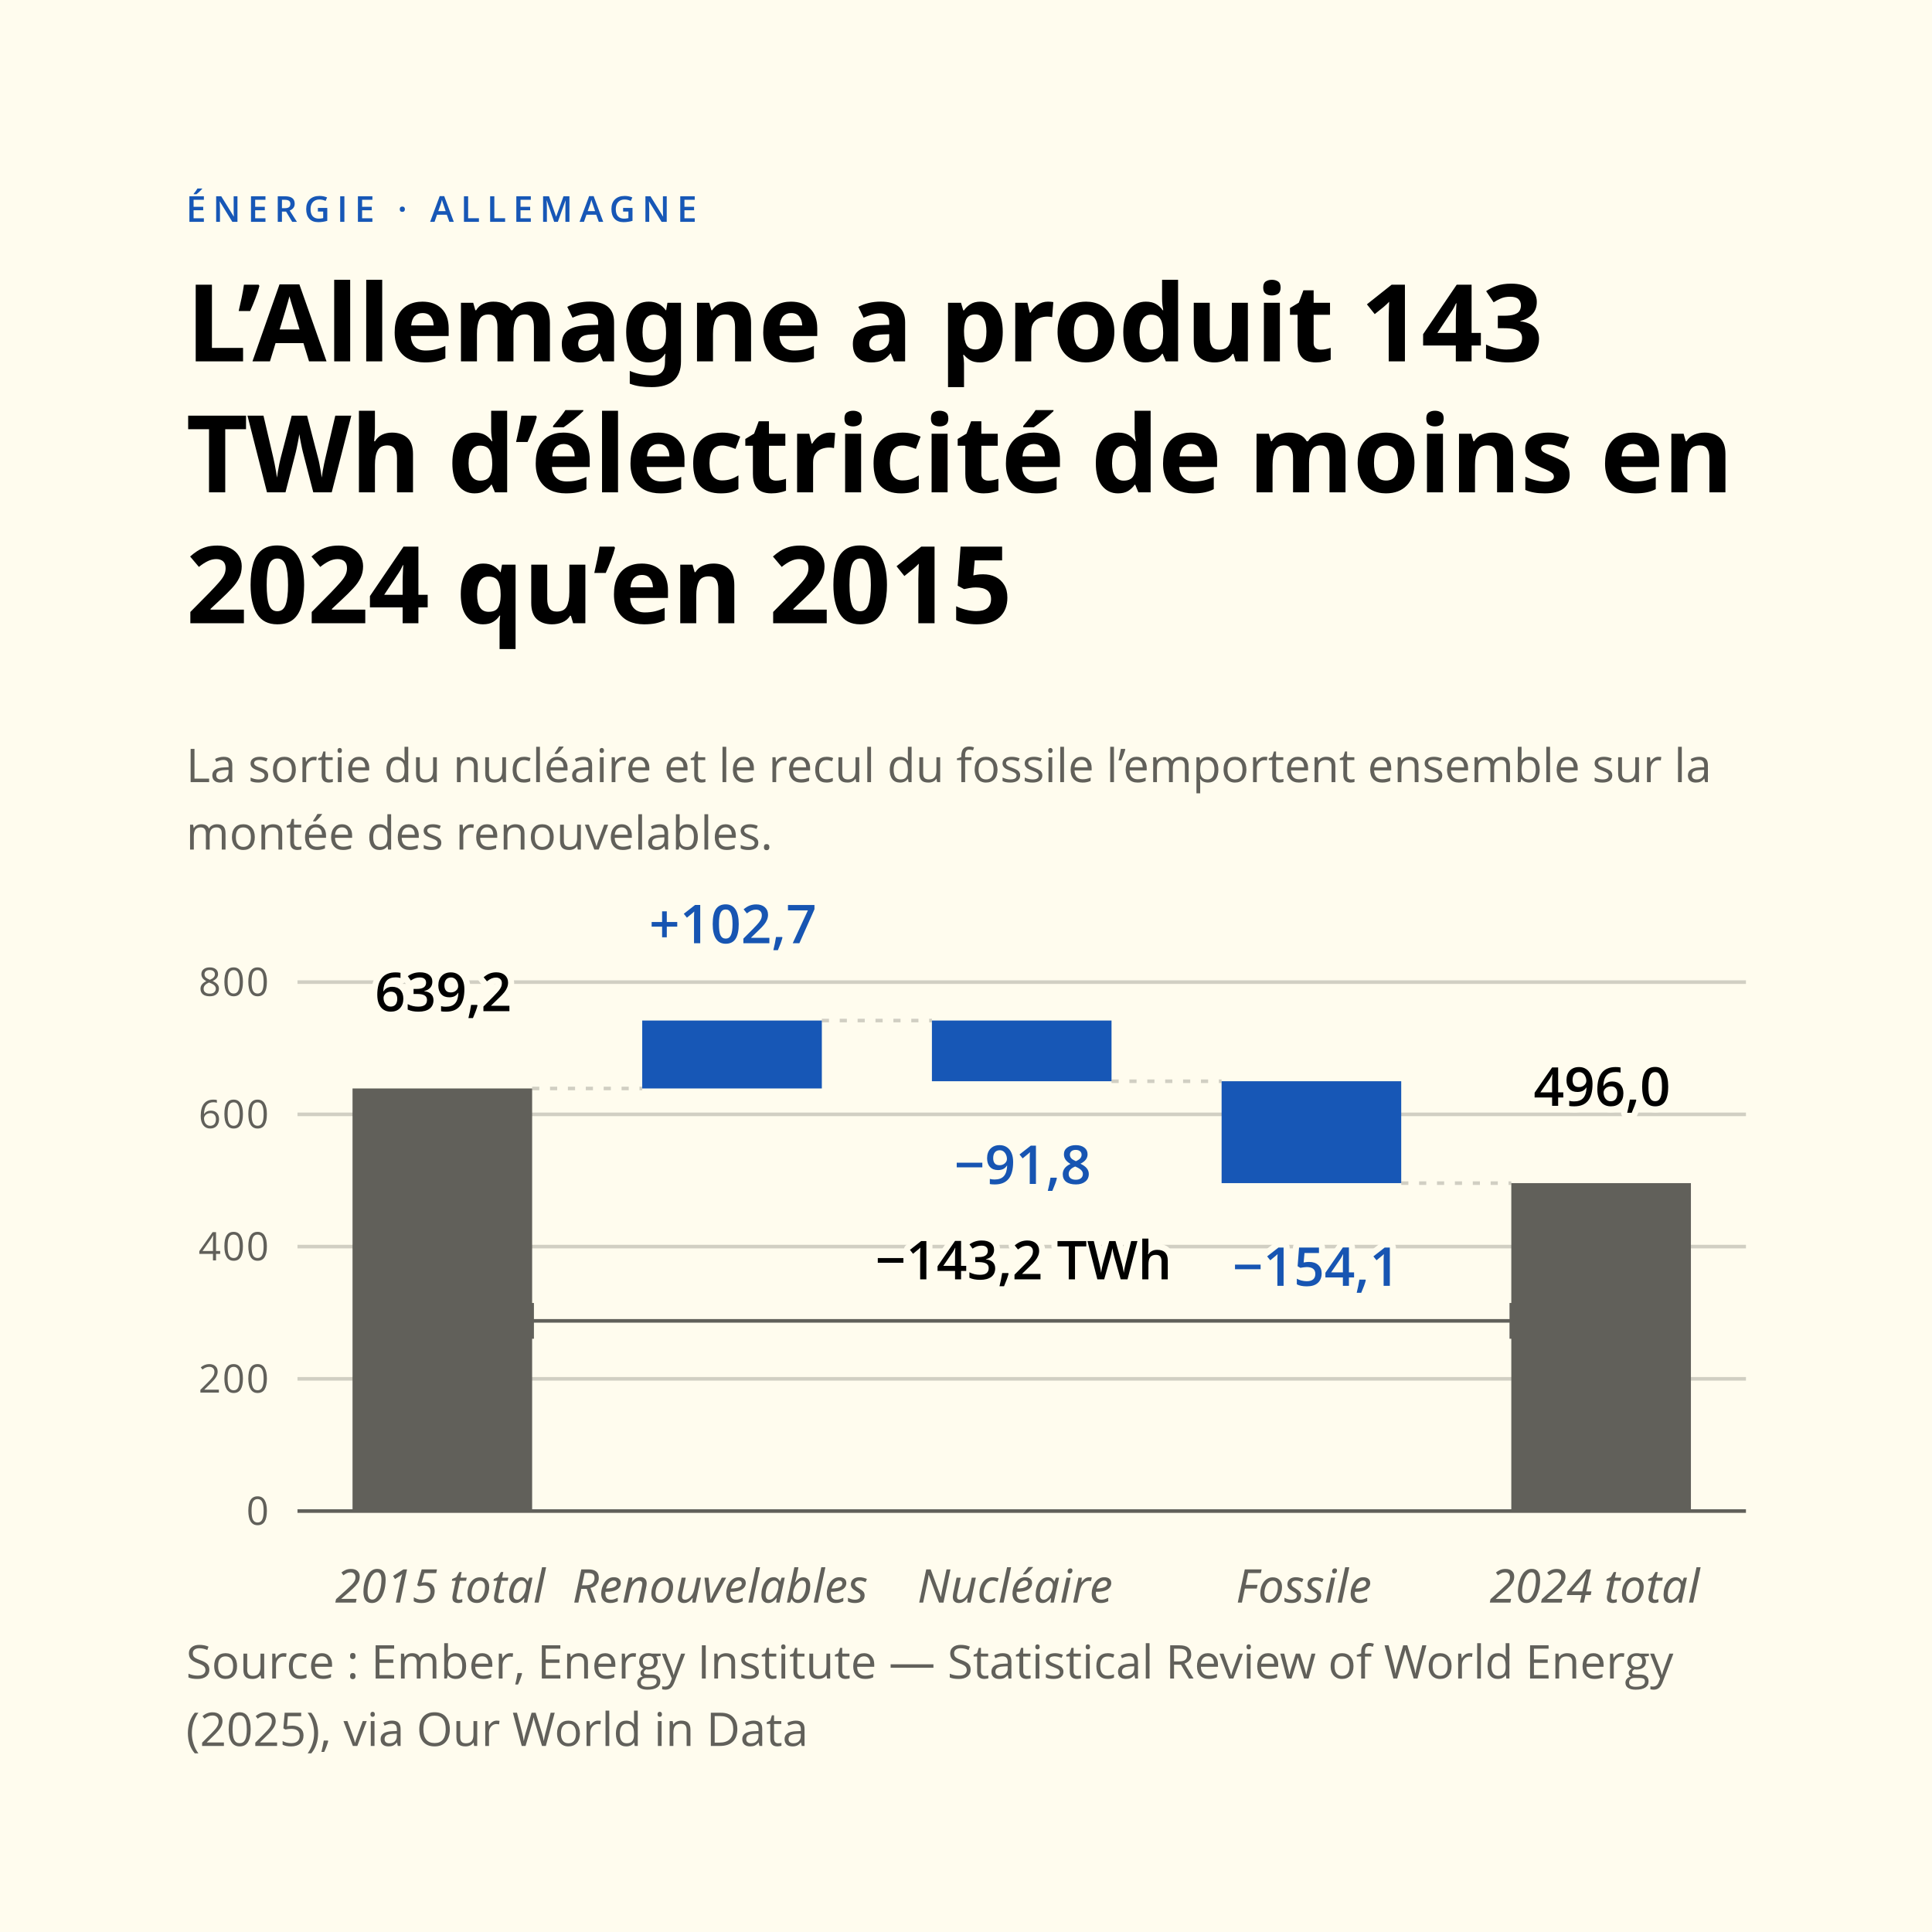
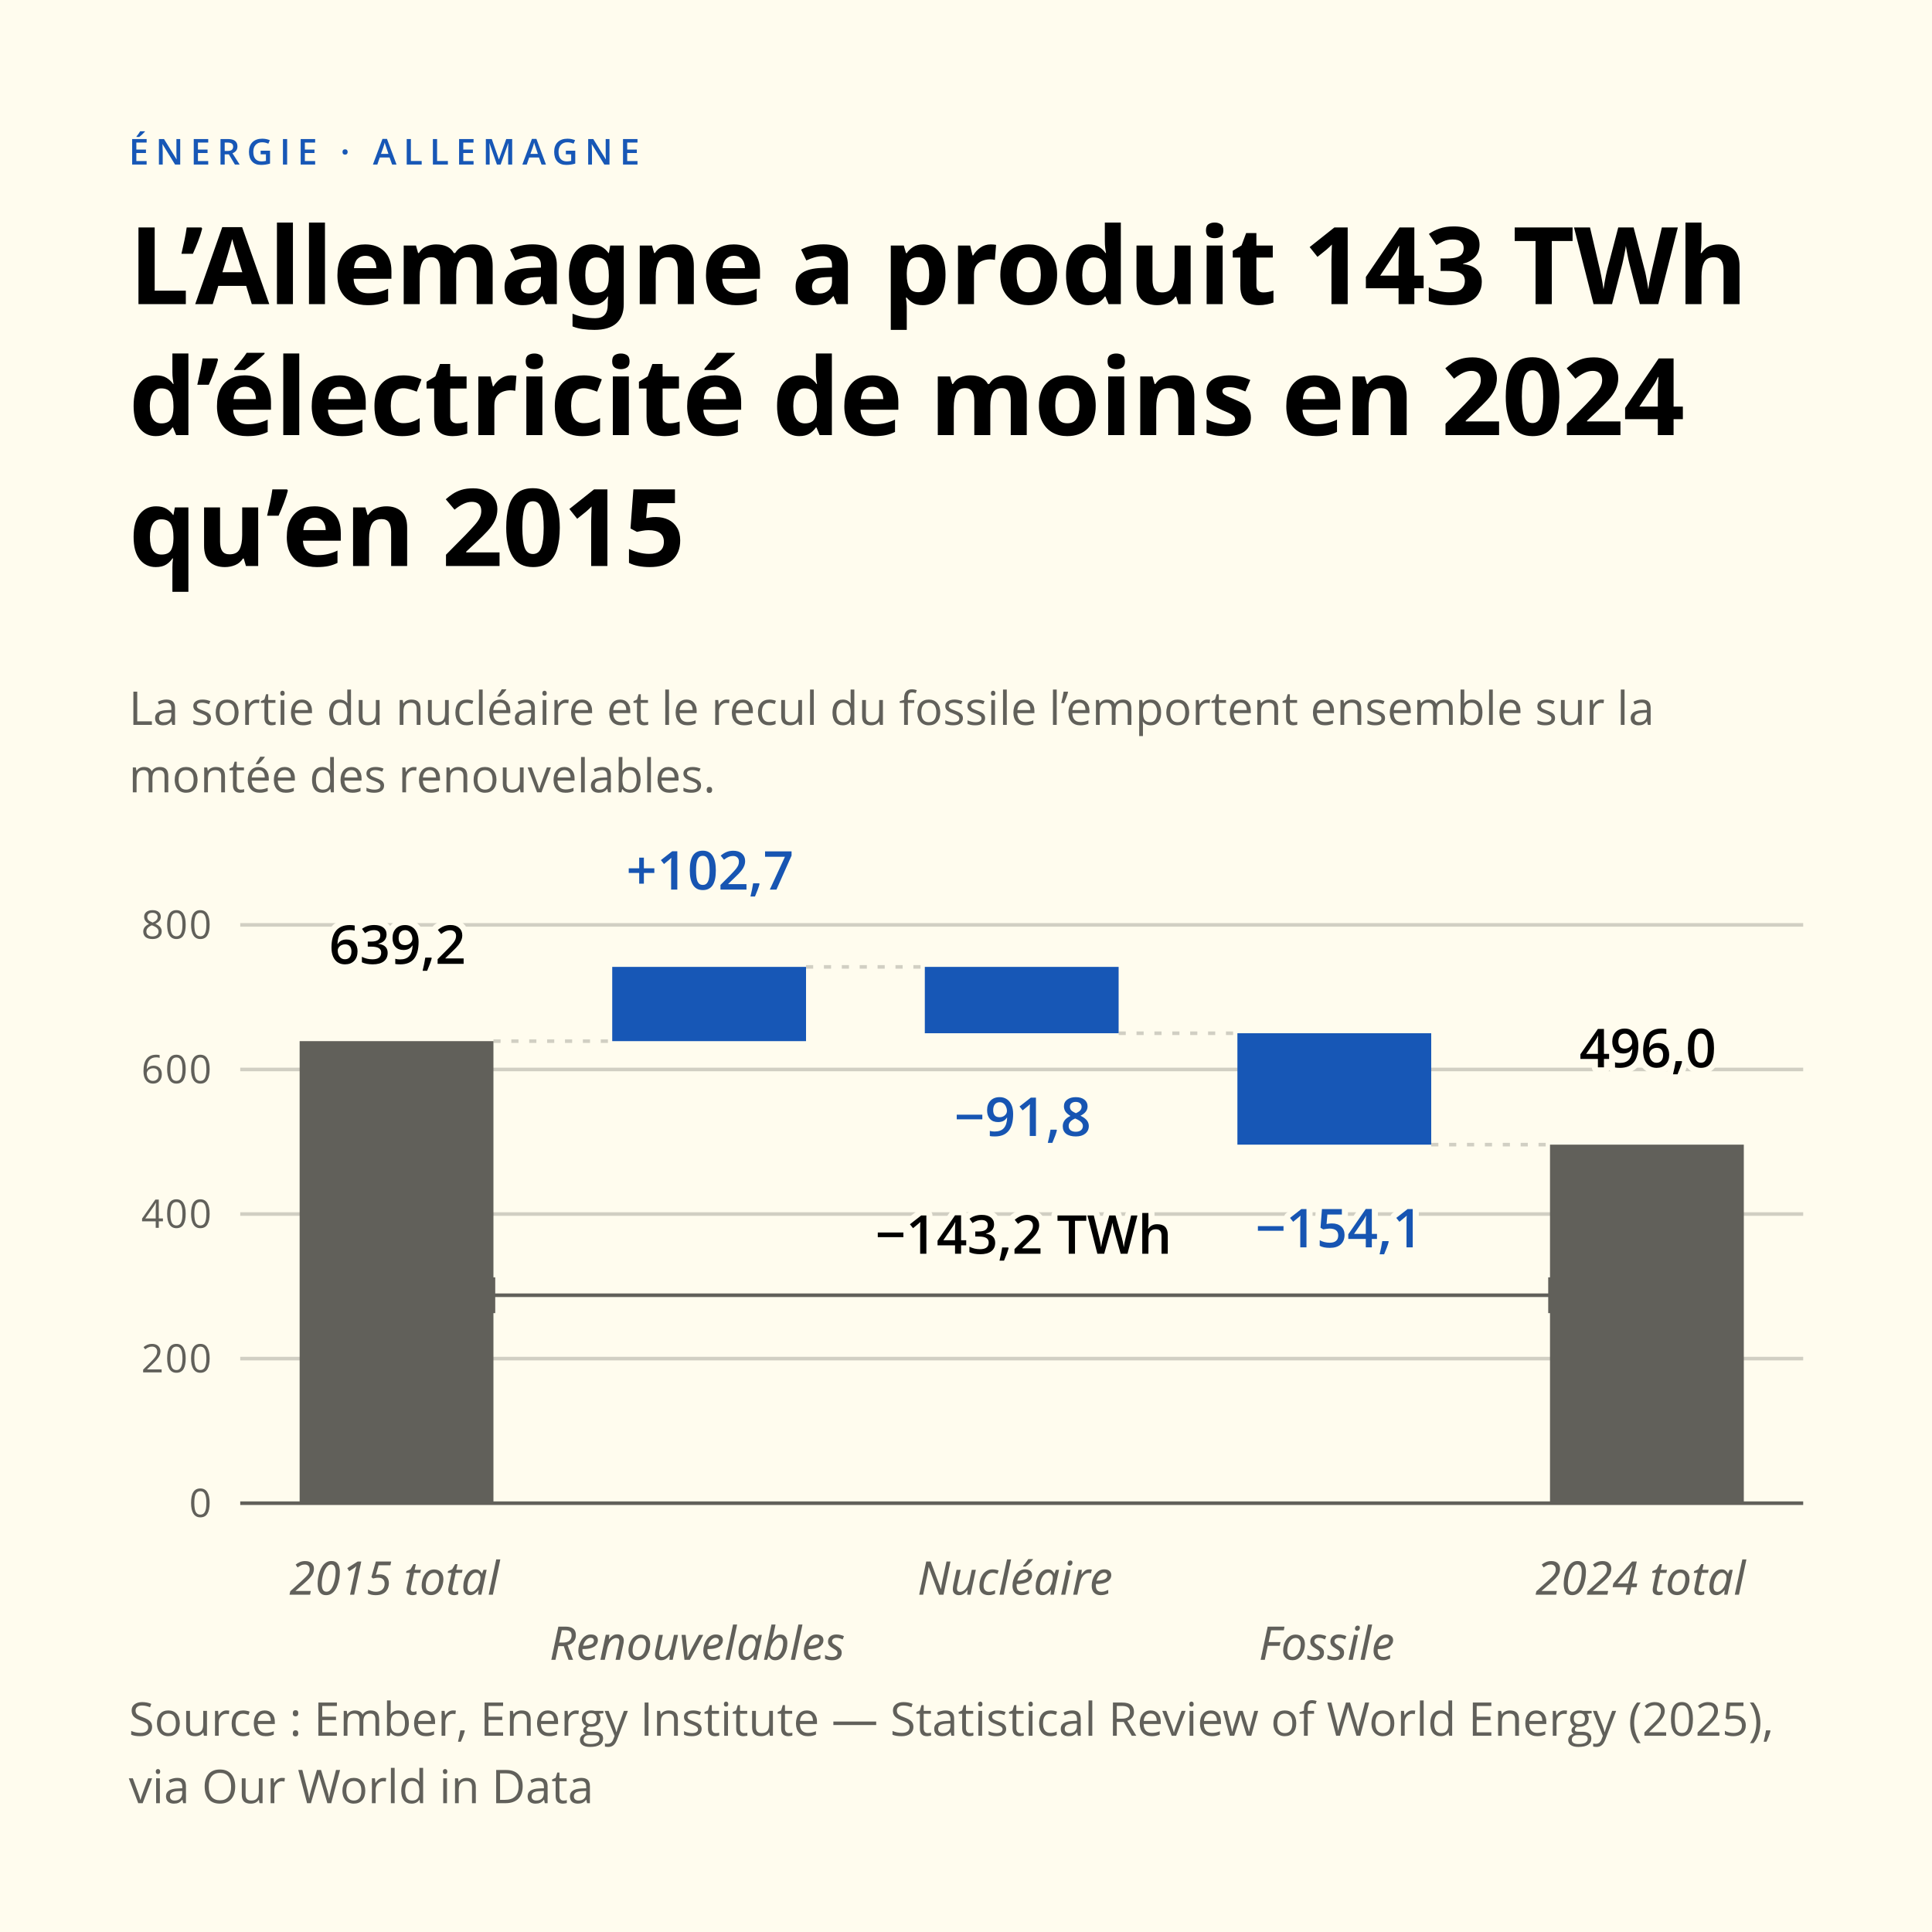
<svg xmlns="http://www.w3.org/2000/svg" width="540" height="540" viewBox="0 0 540 540" role="img" aria-label="Diagramme en cascade de la production électrique allemande, 2015 à 2024, en TWh.">
  <rect x="0" y="0" width="540" height="540" fill="#FFFCEE" />
-   <text x="52" y="62" font-family="Open Sans" font-size="10" font-weight="600" font-style="normal" letter-spacing="1.9" fill="#1757B6">ÉNERGIE · ALLEMAGNE</text>
-   <text x="52" y="101" font-family="Merriweather" font-size="30" font-weight="700" font-style="normal" letter-spacing="-0.2" fill="#000000">L’Allemagne a produit 143</text>
-   <text x="52" y="137.602" font-family="Merriweather" font-size="30" font-weight="700" font-style="normal" letter-spacing="-0.2" fill="#000000">TWh d’électricité de moins en</text>
-   <text x="52" y="174.203" font-family="Merriweather" font-size="30" font-weight="700" font-style="normal" letter-spacing="-0.2" fill="#000000">2024 qu’en 2015</text>
-   <text x="52" y="218.605" font-family="Open Sans" font-size="13" font-weight="400" font-style="normal" letter-spacing="0" fill="#61605a">La sortie du nucléaire et le recul du fossile l’emportent ensemble sur la</text>
-   <text x="52" y="237.455" font-family="Open Sans" font-size="13" font-weight="400" font-style="normal" letter-spacing="0" fill="#61605a">montée des renouvelables.</text>
-   <text x="52" y="469.149" font-family="Open Sans" font-size="13" font-weight="400" font-style="normal" letter-spacing="0" fill="#61605a">Source : Ember, Energy Institute — Statistical Review of World Energy</text>
-   <text x="52" y="488" font-family="Open Sans" font-size="13" font-weight="400" font-style="normal" letter-spacing="0" fill="#61605a">(2025), via Our World in Data</text>
+   <text x="36" y="46" font-family="Open Sans" font-size="10" font-weight="600" font-style="normal" letter-spacing="1.9" fill="#1757B6">ÉNERGIE · ALLEMAGNE</text>
+   <text x="36" y="85" font-family="Merriweather" font-size="30" font-weight="700" font-style="normal" letter-spacing="-0.2" fill="#000000">L’Allemagne a produit 143 TWh</text>
+   <text x="36" y="121.602" font-family="Merriweather" font-size="30" font-weight="700" font-style="normal" letter-spacing="-0.2" fill="#000000">d’électricité de moins en 2024</text>
+   <text x="36" y="158.203" font-family="Merriweather" font-size="30" font-weight="700" font-style="normal" letter-spacing="-0.2" fill="#000000">qu’en 2015</text>
+   <text x="36" y="202.605" font-family="Open Sans" font-size="13" font-weight="400" font-style="normal" letter-spacing="0" fill="#61605a">La sortie du nucléaire et le recul du fossile l’emportent ensemble sur la</text>
+   <text x="36" y="221.455" font-family="Open Sans" font-size="13" font-weight="400" font-style="normal" letter-spacing="0" fill="#61605a">montée des renouvelables.</text>
+   <text x="36" y="485.149" font-family="Open Sans" font-size="13" font-weight="400" font-style="normal" letter-spacing="0" fill="#61605a">Source : Ember, Energy Institute — Statistical Review of World Energy (2025),</text>
+   <text x="36" y="504" font-family="Open Sans" font-size="13" font-weight="400" font-style="normal" letter-spacing="0" fill="#61605a">via Our World in Data</text>
  <g>
-     <line x1="83.148" x2="488" y1="422.347" y2="422.347" stroke="#61605a" stroke-width="1" />
-     <text x="75.148" y="426.197" text-anchor="end" font-family="Open Sans" font-size="11" font-weight="500" font-style="normal" letter-spacing="0.4" fill="#61605a">0</text>
+     <line x1="67.148" x2="504" y1="420.146" y2="420.146" stroke="#61605a" stroke-width="1" />
+     <text x="59.148" y="423.996" text-anchor="end" font-family="Open Sans" font-size="11" font-weight="500" font-style="normal" letter-spacing="0.4" fill="#61605a">0</text>
  </g>
  <g>
-     <line x1="83.148" x2="488" y1="385.387" y2="385.387" stroke="#d1cfc3" stroke-width="1" />
-     <text x="75.148" y="389.237" text-anchor="end" font-family="Open Sans" font-size="11" font-weight="500" font-style="normal" letter-spacing="0.4" fill="#61605a">200</text>
+     <line x1="67.148" x2="504" y1="379.736" y2="379.736" stroke="#d1cfc3" stroke-width="1" />
+     <text x="59.148" y="383.586" text-anchor="end" font-family="Open Sans" font-size="11" font-weight="500" font-style="normal" letter-spacing="0.4" fill="#61605a">200</text>
  </g>
  <g>
-     <line x1="83.148" x2="488" y1="348.427" y2="348.427" stroke="#d1cfc3" stroke-width="1" />
-     <text x="75.148" y="352.277" text-anchor="end" font-family="Open Sans" font-size="11" font-weight="500" font-style="normal" letter-spacing="0.4" fill="#61605a">400</text>
+     <line x1="67.148" x2="504" y1="339.327" y2="339.327" stroke="#d1cfc3" stroke-width="1" />
+     <text x="59.148" y="343.177" text-anchor="end" font-family="Open Sans" font-size="11" font-weight="500" font-style="normal" letter-spacing="0.4" fill="#61605a">400</text>
  </g>
  <g>
-     <line x1="83.148" x2="488" y1="311.467" y2="311.467" stroke="#d1cfc3" stroke-width="1" />
-     <text x="75.148" y="315.317" text-anchor="end" font-family="Open Sans" font-size="11" font-weight="500" font-style="normal" letter-spacing="0.4" fill="#61605a">600</text>
+     <line x1="67.148" x2="504" y1="298.917" y2="298.917" stroke="#d1cfc3" stroke-width="1" />
+     <text x="59.148" y="302.767" text-anchor="end" font-family="Open Sans" font-size="11" font-weight="500" font-style="normal" letter-spacing="0.4" fill="#61605a">600</text>
  </g>
  <g>
-     <line x1="83.148" x2="488" y1="274.507" y2="274.507" stroke="#d1cfc3" stroke-width="1" />
-     <text x="75.148" y="278.357" text-anchor="end" font-family="Open Sans" font-size="11" font-weight="500" font-style="normal" letter-spacing="0.4" fill="#61605a">800</text>
+     <line x1="67.148" x2="504" y1="258.507" y2="258.507" stroke="#d1cfc3" stroke-width="1" />
+     <text x="59.148" y="262.357" text-anchor="end" font-family="Open Sans" font-size="11" font-weight="500" font-style="normal" letter-spacing="0.4" fill="#61605a">800</text>
  </g>
-   <line x1="148.734" x2="179.503" y1="304.228" y2="304.228" stroke="#d1cfc3" stroke-width="1" stroke-dasharray="2 3" />
-   <line x1="229.704" x2="260.473" y1="285.245" y2="285.245" stroke="#d1cfc3" stroke-width="1" stroke-dasharray="2 3" />
-   <line x1="310.675" x2="341.443" y1="302.208" y2="302.208" stroke="#d1cfc3" stroke-width="1" stroke-dasharray="2 3" />
-   <line x1="391.645" x2="422.414" y1="330.688" y2="330.688" stroke="#d1cfc3" stroke-width="1" stroke-dasharray="2 3" />
-   <rect x="98.532" y="304.228" width="50.202" height="118.119" fill="#61605a" />
-   <rect x="179.503" y="285.245" width="50.202" height="18.983" fill="#1757B6" />
-   <rect x="260.473" y="285.245" width="50.202" height="16.963" fill="#1757B6" />
-   <rect x="341.443" y="302.208" width="50.202" height="28.48" fill="#1757B6" />
-   <rect x="422.414" y="330.688" width="50.202" height="91.659" fill="#61605a" />
+   <line x1="137.918" x2="171.119" y1="291.002" y2="291.002" stroke="#d1cfc3" stroke-width="1" stroke-dasharray="2 3" />
+   <line x1="225.288" x2="258.489" y1="270.248" y2="270.248" stroke="#d1cfc3" stroke-width="1" stroke-dasharray="2 3" />
+   <line x1="312.659" x2="345.859" y1="288.794" y2="288.794" stroke="#d1cfc3" stroke-width="1" stroke-dasharray="2 3" />
+   <line x1="400.029" x2="433.23" y1="319.932" y2="319.932" stroke="#d1cfc3" stroke-width="1" stroke-dasharray="2 3" />
+   <rect x="83.748" y="291.002" width="54.17" height="129.144" fill="#61605a" />
+   <rect x="171.119" y="270.248" width="54.17" height="20.755" fill="#1757B6" />
+   <rect x="258.489" y="270.248" width="54.17" height="18.546" fill="#1757B6" />
+   <rect x="345.859" y="288.794" width="54.17" height="31.138" fill="#1757B6" />
+   <rect x="433.23" y="319.932" width="54.17" height="100.215" fill="#61605a" />
  <g>
-     <text x="104.766" y="282.625" font-family="Open Sans" font-size="15" font-weight="600" font-style="normal" letter-spacing="0" fill="none" stroke="#FFFCEE" stroke-width="3.4" stroke-linejoin="round">639,2</text>
-     <text x="104.766" y="282.625" font-family="Open Sans" font-size="15" font-weight="600" font-style="normal" letter-spacing="0" fill="#000000">639,2</text>
+     <text x="91.966" y="269.399" font-family="Open Sans" font-size="15" font-weight="600" font-style="normal" letter-spacing="0" fill="none" stroke="#FFFCEE" stroke-width="3.4" stroke-linejoin="round">639,2</text>
+     <text x="91.966" y="269.399" font-family="Open Sans" font-size="15" font-weight="600" font-style="normal" letter-spacing="0" fill="#000000">639,2</text>
  </g>
  <g>
-     <text x="181.433" y="263.642" font-family="Open Sans" font-size="15" font-weight="600" font-style="normal" letter-spacing="0" fill="none" stroke="#FFFCEE" stroke-width="3.4" stroke-linejoin="round">+102,7</text>
-     <text x="181.433" y="263.642" font-family="Open Sans" font-size="15" font-weight="600" font-style="normal" letter-spacing="0" fill="#1755b2">+102,7</text>
+     <text x="175.033" y="248.644" font-family="Open Sans" font-size="15" font-weight="600" font-style="normal" letter-spacing="0" fill="none" stroke="#FFFCEE" stroke-width="3.4" stroke-linejoin="round">+102,7</text>
+     <text x="175.033" y="248.644" font-family="Open Sans" font-size="15" font-weight="600" font-style="normal" letter-spacing="0" fill="#1755b2">+102,7</text>
  </g>
  <g>
-     <text x="266.707" y="330.916" font-family="Open Sans" font-size="15" font-weight="600" font-style="normal" letter-spacing="0" fill="none" stroke="#FFFCEE" stroke-width="3.4" stroke-linejoin="round">−91,8</text>
-     <text x="266.707" y="330.916" font-family="Open Sans" font-size="15" font-weight="600" font-style="normal" letter-spacing="0" fill="#1755b2">−91,8</text>
+     <text x="266.707" y="317.502" font-family="Open Sans" font-size="15" font-weight="600" font-style="normal" letter-spacing="0" fill="none" stroke="#FFFCEE" stroke-width="3.4" stroke-linejoin="round">−91,8</text>
+     <text x="266.707" y="317.502" font-family="Open Sans" font-size="15" font-weight="600" font-style="normal" letter-spacing="0" fill="#1755b2">−91,8</text>
  </g>
  <g>
-     <text x="344.484" y="359.396" font-family="Open Sans" font-size="15" font-weight="600" font-style="normal" letter-spacing="0" fill="none" stroke="#FFFCEE" stroke-width="3.4" stroke-linejoin="round">−154,1</text>
-     <text x="344.484" y="359.396" font-family="Open Sans" font-size="15" font-weight="600" font-style="normal" letter-spacing="0" fill="#1755b2">−154,1</text>
+     <text x="350.884" y="348.64" font-family="Open Sans" font-size="15" font-weight="600" font-style="normal" letter-spacing="0" fill="none" stroke="#FFFCEE" stroke-width="3.4" stroke-linejoin="round">−154,1</text>
+     <text x="350.884" y="348.64" font-family="Open Sans" font-size="15" font-weight="600" font-style="normal" letter-spacing="0" fill="#1755b2">−154,1</text>
  </g>
  <g>
-     <text x="428.648" y="309.084" font-family="Open Sans" font-size="15" font-weight="600" font-style="normal" letter-spacing="0" fill="none" stroke="#FFFCEE" stroke-width="3.4" stroke-linejoin="round">496,0</text>
-     <text x="428.648" y="309.084" font-family="Open Sans" font-size="15" font-weight="600" font-style="normal" letter-spacing="0" fill="#000000">496,0</text>
+     <text x="441.448" y="298.328" font-family="Open Sans" font-size="15" font-weight="600" font-style="normal" letter-spacing="0" fill="none" stroke="#FFFCEE" stroke-width="3.4" stroke-linejoin="round">496,0</text>
+     <text x="441.448" y="298.328" font-family="Open Sans" font-size="15" font-weight="600" font-style="normal" letter-spacing="0" fill="#000000">496,0</text>
  </g>
  <g>
-     <text x="93.684" y="447.929" font-family="Merriweather" font-size="13" font-weight="400" font-style="italic" letter-spacing="0" fill="none" stroke="#FFFCEE" stroke-width="3.4" stroke-linejoin="round">2015 total</text>
-     <text x="93.684" y="447.929" font-family="Merriweather" font-size="13" font-weight="400" font-style="italic" letter-spacing="0" fill="#61605a">2015 total</text>
+     <text x="80.884" y="445.729" font-family="Merriweather" font-size="13" font-weight="400" font-style="italic" letter-spacing="0" fill="none" stroke="#FFFCEE" stroke-width="3.4" stroke-linejoin="round">2015 total</text>
+     <text x="80.884" y="445.729" font-family="Merriweather" font-size="13" font-weight="400" font-style="italic" letter-spacing="0" fill="#61605a">2015 total</text>
  </g>
  <g>
-     <text x="159.968" y="447.929" font-family="Merriweather" font-size="13" font-weight="400" font-style="italic" letter-spacing="0" fill="none" stroke="#FFFCEE" stroke-width="3.4" stroke-linejoin="round">Renouvelables</text>
-     <text x="159.968" y="447.929" font-family="Merriweather" font-size="13" font-weight="400" font-style="italic" letter-spacing="0" fill="#61605a">Renouvelables</text>
+     <text x="153.568" y="463.929" font-family="Merriweather" font-size="13" font-weight="400" font-style="italic" letter-spacing="0" fill="none" stroke="#FFFCEE" stroke-width="3.4" stroke-linejoin="round">Renouvelables</text>
+     <text x="153.568" y="463.929" font-family="Merriweather" font-size="13" font-weight="400" font-style="italic" letter-spacing="0" fill="#61605a">Renouvelables</text>
  </g>
  <g>
-     <text x="256.408" y="447.929" font-family="Merriweather" font-size="13" font-weight="400" font-style="italic" letter-spacing="0" fill="none" stroke="#FFFCEE" stroke-width="3.4" stroke-linejoin="round">Nucléaire</text>
-     <text x="256.408" y="447.929" font-family="Merriweather" font-size="13" font-weight="400" font-style="italic" letter-spacing="0" fill="#61605a">Nucléaire</text>
+     <text x="256.408" y="445.729" font-family="Merriweather" font-size="13" font-weight="400" font-style="italic" letter-spacing="0" fill="none" stroke="#FFFCEE" stroke-width="3.4" stroke-linejoin="round">Nucléaire</text>
+     <text x="256.408" y="445.729" font-family="Merriweather" font-size="13" font-weight="400" font-style="italic" letter-spacing="0" fill="#61605a">Nucléaire</text>
  </g>
  <g>
-     <text x="345.426" y="447.929" font-family="Merriweather" font-size="13" font-weight="400" font-style="italic" letter-spacing="0" fill="none" stroke="#FFFCEE" stroke-width="3.4" stroke-linejoin="round">Fossile</text>
-     <text x="345.426" y="447.929" font-family="Merriweather" font-size="13" font-weight="400" font-style="italic" letter-spacing="0" fill="#61605a">Fossile</text>
+     <text x="351.826" y="463.929" font-family="Merriweather" font-size="13" font-weight="400" font-style="italic" letter-spacing="0" fill="none" stroke="#FFFCEE" stroke-width="3.4" stroke-linejoin="round">Fossile</text>
+     <text x="351.826" y="463.929" font-family="Merriweather" font-size="13" font-weight="400" font-style="italic" letter-spacing="0" fill="#61605a">Fossile</text>
  </g>
  <g>
-     <text x="416.367" y="447.929" font-family="Merriweather" font-size="13" font-weight="400" font-style="italic" letter-spacing="0" fill="none" stroke="#FFFCEE" stroke-width="3.4" stroke-linejoin="round">2024 total</text>
-     <text x="416.367" y="447.929" font-family="Merriweather" font-size="13" font-weight="400" font-style="italic" letter-spacing="0" fill="#61605a">2024 total</text>
+     <text x="429.167" y="445.729" font-family="Merriweather" font-size="13" font-weight="400" font-style="italic" letter-spacing="0" fill="none" stroke="#FFFCEE" stroke-width="3.4" stroke-linejoin="round">2024 total</text>
+     <text x="429.167" y="445.729" font-family="Merriweather" font-size="13" font-weight="400" font-style="italic" letter-spacing="0" fill="#61605a">2024 total</text>
  </g>
  <g>
-     <line x1="148.734" x2="422.414" y1="369.185" y2="369.185" stroke="#61605a" stroke-width="1" />
-     <line x1="148.734" x2="148.734" y1="364.185" y2="374.185" stroke="#61605a" stroke-width="1" />
-     <line x1="422.414" x2="422.414" y1="364.185" y2="374.185" stroke="#61605a" stroke-width="1" />
+     <line x1="137.918" x2="433.23" y1="362.022" y2="362.022" stroke="#61605a" stroke-width="1" />
+     <line x1="137.918" x2="137.918" y1="357.022" y2="367.022" stroke="#61605a" stroke-width="1" />
+     <line x1="433.23" x2="433.23" y1="357.022" y2="367.022" stroke="#61605a" stroke-width="1" />
  </g>
  <g>
-     <text x="244.639" y="357.581" font-family="Open Sans" font-size="15" font-weight="600" font-style="normal" letter-spacing="0" fill="none" stroke="#FFFCEE" stroke-width="3.4" stroke-linejoin="round">−143,2 TWh</text>
-     <text x="244.639" y="357.581" font-family="Open Sans" font-size="15" font-weight="600" font-style="normal" letter-spacing="0" fill="#000000">−143,2 TWh</text>
+     <text x="244.639" y="350.418" font-family="Open Sans" font-size="15" font-weight="600" font-style="normal" letter-spacing="0" fill="none" stroke="#FFFCEE" stroke-width="3.4" stroke-linejoin="round">−143,2 TWh</text>
+     <text x="244.639" y="350.418" font-family="Open Sans" font-size="15" font-weight="600" font-style="normal" letter-spacing="0" fill="#000000">−143,2 TWh</text>
  </g>
</svg>
